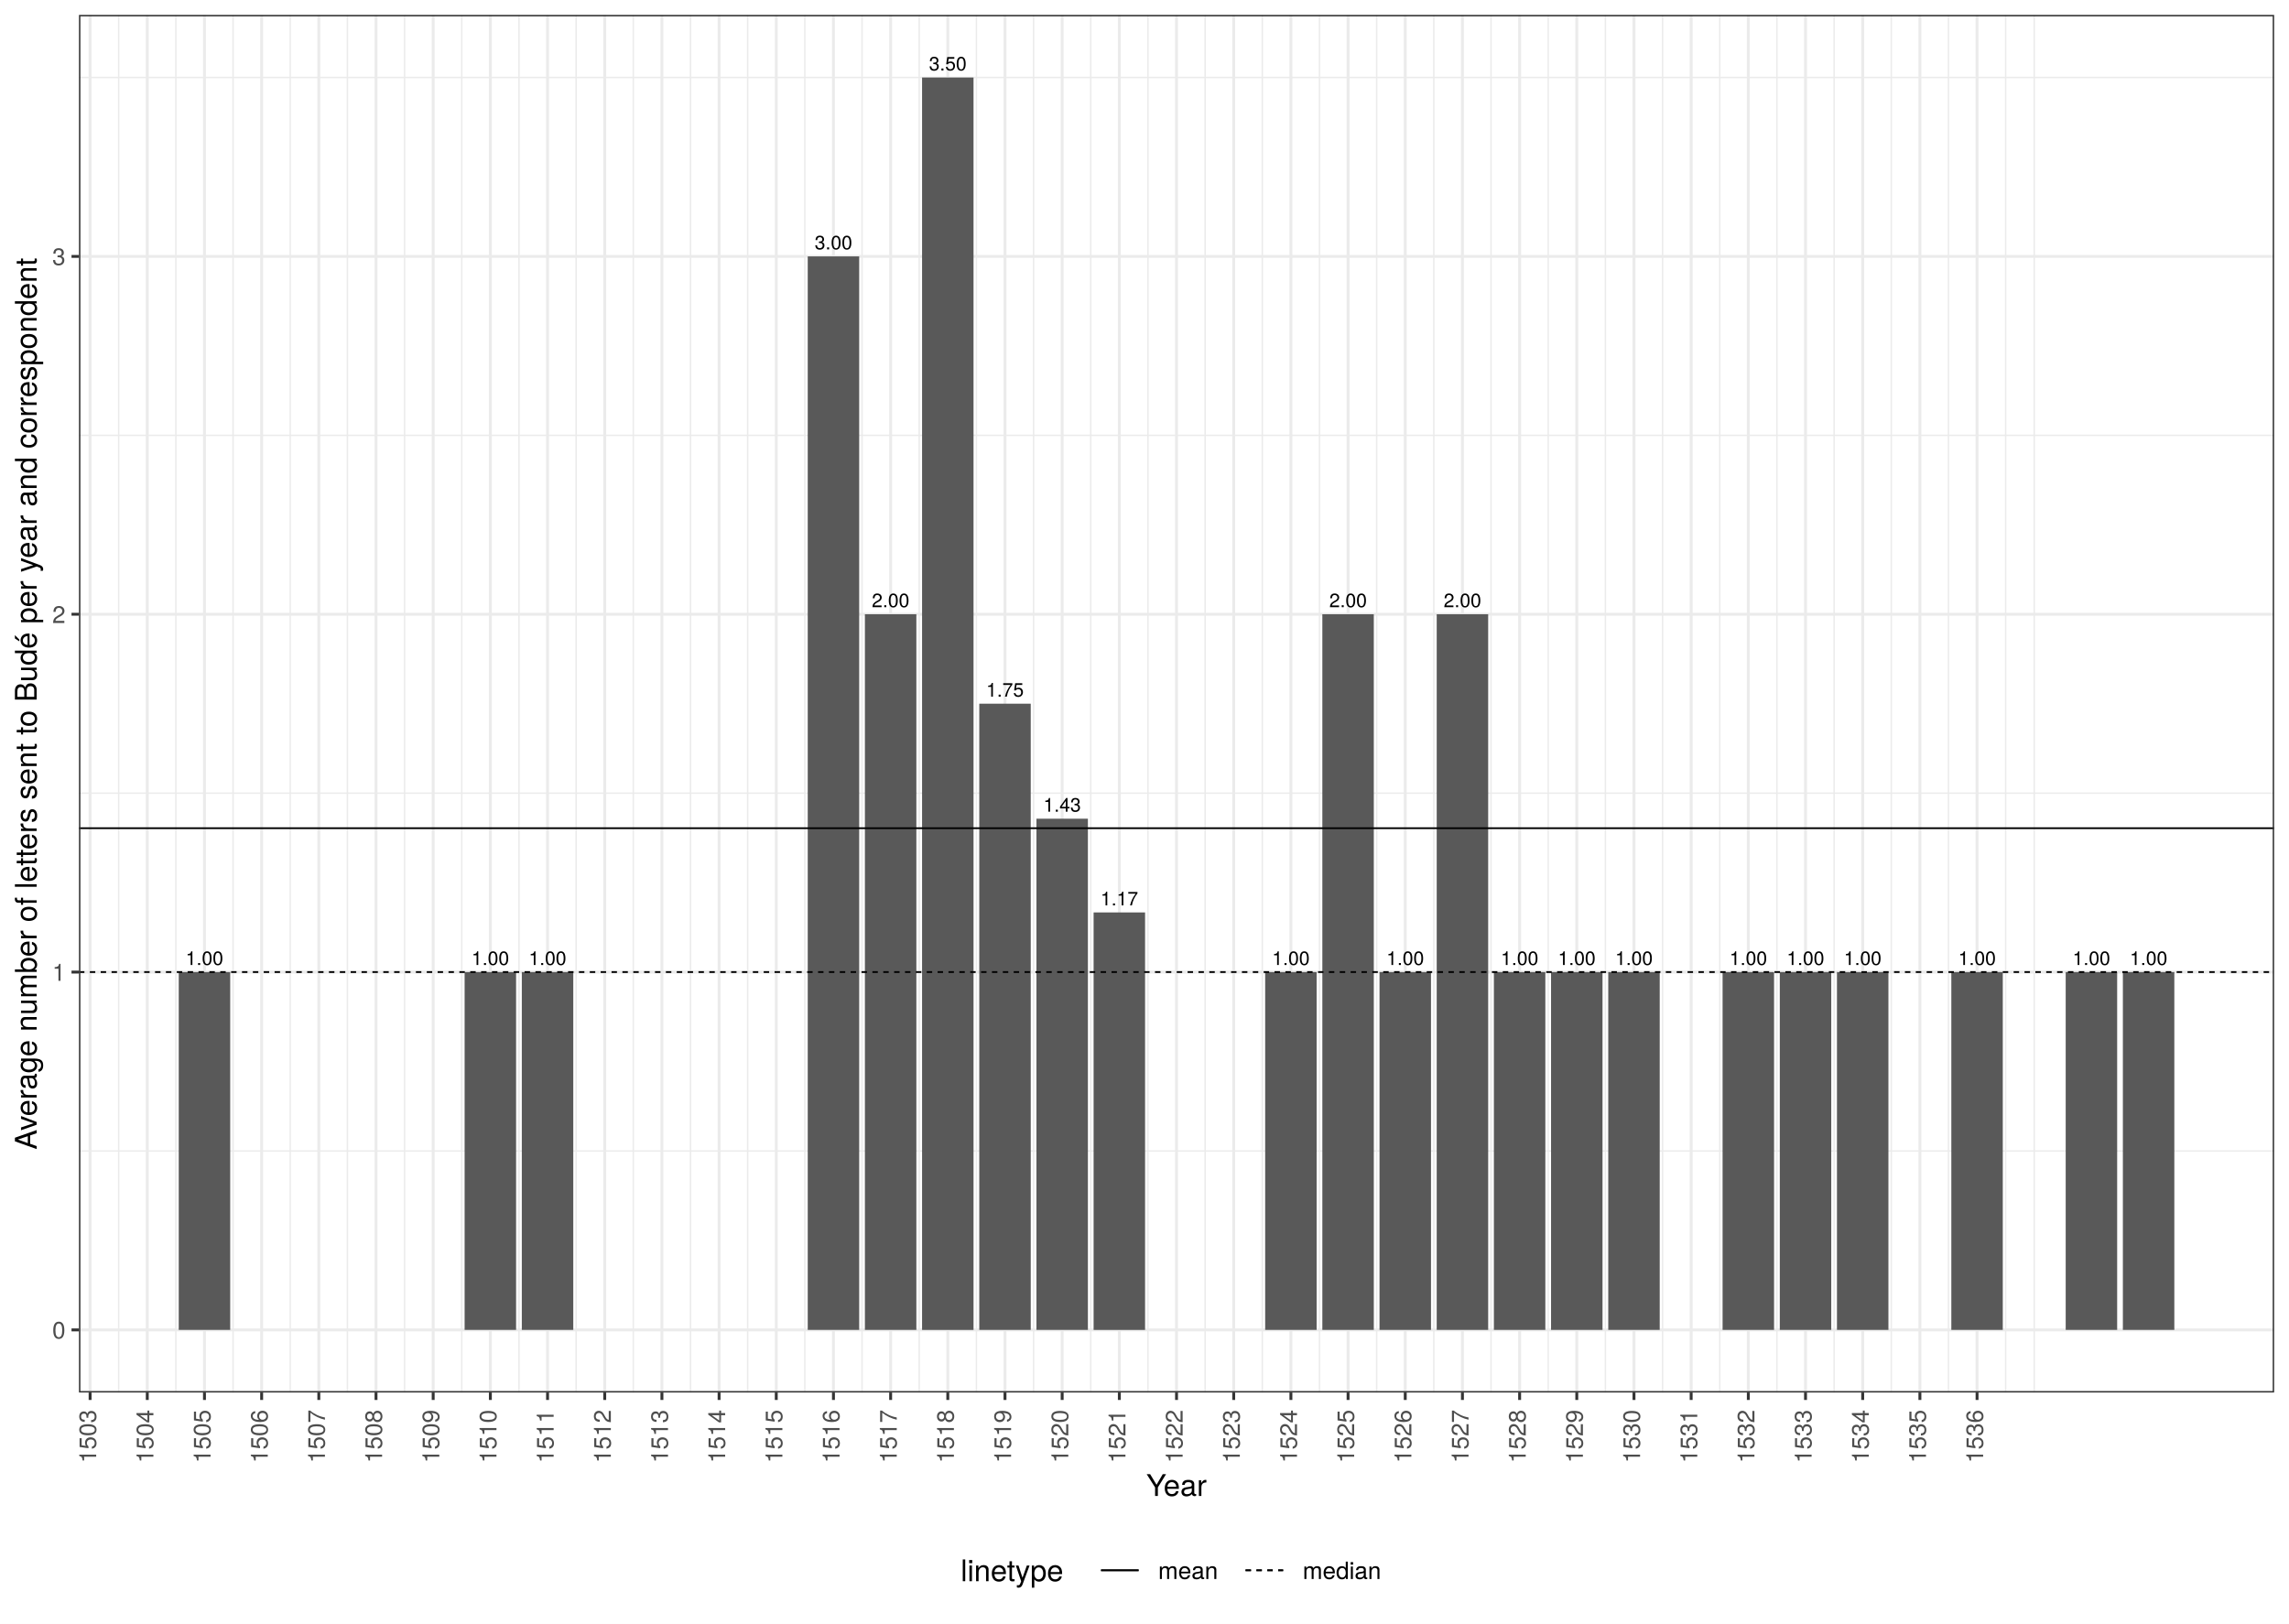
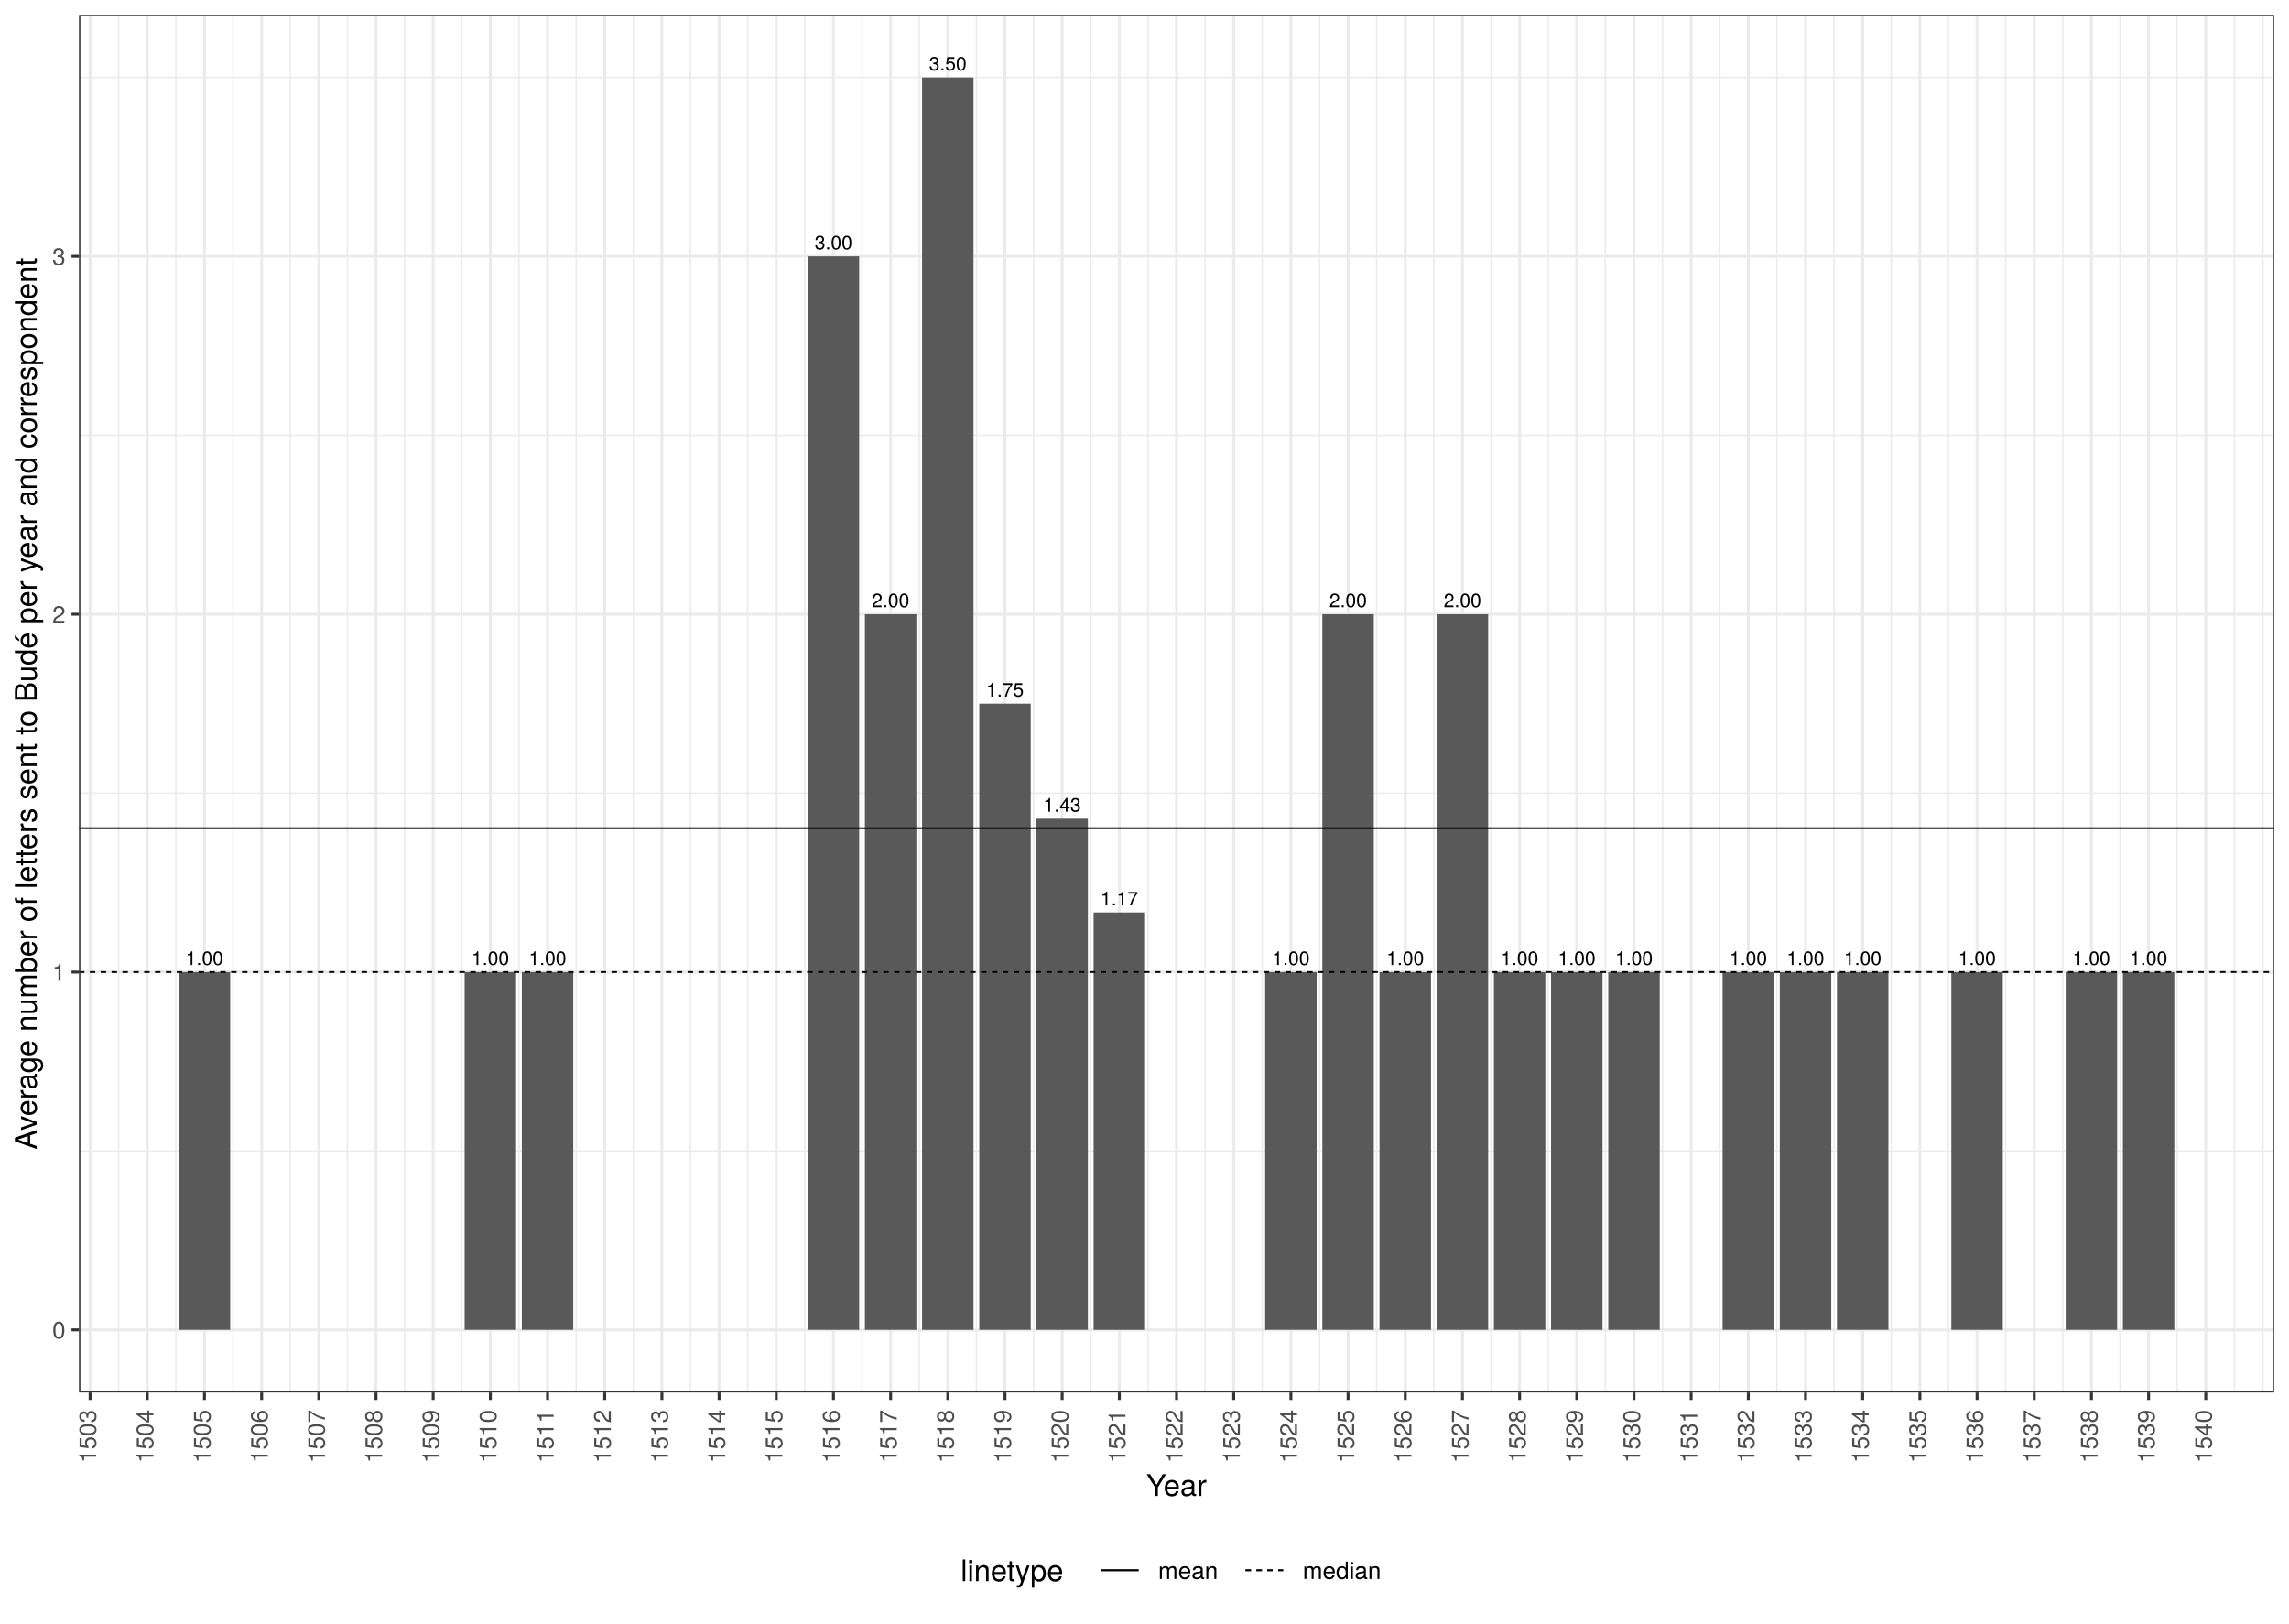
<svg xmlns="http://www.w3.org/2000/svg" class="svglite" width="842.40pt" height="597.60pt" viewBox="0 0 842.40 597.60">
  <defs>
    <style type="text/css">
    .svglite line, .svglite polyline, .svglite polygon, .svglite path, .svglite rect, .svglite circle {
      fill: none;
      stroke: #000000;
      stroke-linecap: round;
      stroke-linejoin: round;
      stroke-miterlimit: 10.00;
    }
    .svglite text {
      white-space: pre;
    }
  </style>
  </defs>
  <rect width="100%" height="100%" style="stroke: none; fill: #FFFFFF;" />
  <defs>
    <clipPath id="cpMC4wMHw4NDIuNDB8MC4wMHw1OTcuNjA=">
      <rect x="0.00" y="0.00" width="842.40" height="597.60" />
    </clipPath>
  </defs>
  <g clip-path="url(#cpMC4wMHw4NDIuNDB8MC4wMHw1OTcuNjA=)">
    <rect x="0.00" y="-0" width="842.40" height="597.60" style="stroke-width: 1.07; stroke: #FFFFFF; fill: #FFFFFF;" />
  </g>
  <defs>
    <clipPath id="cpMjkuMDZ8ODM2LjkyfDUuNDh8NTEyLjU2">
      <rect x="29.06" y="5.48" width="807.87" height="507.08" />
    </clipPath>
  </defs>
  <g clip-path="url(#cpMjkuMDZ8ODM2LjkyfDUuNDh8NTEyLjU2)">
    <rect x="29.06" y="5.48" width="807.87" height="507.08" style="stroke-width: 1.07; stroke: none; fill: #FFFFFF;" />
    <polyline points="29.06,423.66 836.92,423.66 " style="stroke-width: 0.53; stroke: #EBEBEB; stroke-linecap: butt;" />
    <polyline points="29.06,291.95 836.92,291.95 " style="stroke-width: 0.53; stroke: #EBEBEB; stroke-linecap: butt;" />
    <polyline points="29.06,160.24 836.92,160.24 " style="stroke-width: 0.53; stroke: #EBEBEB; stroke-linecap: butt;" />
    <polyline points="29.06,28.53 836.92,28.53 " style="stroke-width: 0.53; stroke: #EBEBEB; stroke-linecap: butt;" />
    <polyline points="43.68,512.56 43.68,5.48 " style="stroke-width: 0.53; stroke: #EBEBEB; stroke-linecap: butt;" />
    <polyline points="64.72,512.56 64.72,5.48 " style="stroke-width: 0.53; stroke: #EBEBEB; stroke-linecap: butt;" />
    <polyline points="85.77,512.56 85.77,5.48 " style="stroke-width: 0.53; stroke: #EBEBEB; stroke-linecap: butt;" />
    <polyline points="106.81,512.56 106.81,5.48 " style="stroke-width: 0.53; stroke: #EBEBEB; stroke-linecap: butt;" />
    <polyline points="127.86,512.56 127.86,5.48 " style="stroke-width: 0.53; stroke: #EBEBEB; stroke-linecap: butt;" />
    <polyline points="148.90,512.56 148.90,5.48 " style="stroke-width: 0.53; stroke: #EBEBEB; stroke-linecap: butt;" />
    <polyline points="169.94,512.56 169.94,5.48 " style="stroke-width: 0.53; stroke: #EBEBEB; stroke-linecap: butt;" />
    <polyline points="190.99,512.56 190.99,5.48 " style="stroke-width: 0.53; stroke: #EBEBEB; stroke-linecap: butt;" />
    <polyline points="212.03,512.56 212.03,5.48 " style="stroke-width: 0.53; stroke: #EBEBEB; stroke-linecap: butt;" />
    <polyline points="233.07,512.56 233.07,5.48 " style="stroke-width: 0.53; stroke: #EBEBEB; stroke-linecap: butt;" />
    <polyline points="254.12,512.56 254.12,5.48 " style="stroke-width: 0.53; stroke: #EBEBEB; stroke-linecap: butt;" />
    <polyline points="275.16,512.56 275.16,5.48 " style="stroke-width: 0.53; stroke: #EBEBEB; stroke-linecap: butt;" />
    <polyline points="296.20,512.56 296.20,5.48 " style="stroke-width: 0.53; stroke: #EBEBEB; stroke-linecap: butt;" />
    <polyline points="317.25,512.56 317.25,5.48 " style="stroke-width: 0.53; stroke: #EBEBEB; stroke-linecap: butt;" />
    <polyline points="338.29,512.56 338.29,5.48 " style="stroke-width: 0.53; stroke: #EBEBEB; stroke-linecap: butt;" />
    <polyline points="359.34,512.56 359.34,5.48 " style="stroke-width: 0.53; stroke: #EBEBEB; stroke-linecap: butt;" />
    <polyline points="380.38,512.56 380.38,5.48 " style="stroke-width: 0.53; stroke: #EBEBEB; stroke-linecap: butt;" />
    <polyline points="401.42,512.56 401.42,5.48 " style="stroke-width: 0.53; stroke: #EBEBEB; stroke-linecap: butt;" />
    <polyline points="422.47,512.56 422.47,5.48 " style="stroke-width: 0.53; stroke: #EBEBEB; stroke-linecap: butt;" />
    <polyline points="443.51,512.56 443.51,5.48 " style="stroke-width: 0.53; stroke: #EBEBEB; stroke-linecap: butt;" />
    <polyline points="464.55,512.56 464.55,5.48 " style="stroke-width: 0.53; stroke: #EBEBEB; stroke-linecap: butt;" />
    <polyline points="485.60,512.56 485.60,5.48 " style="stroke-width: 0.53; stroke: #EBEBEB; stroke-linecap: butt;" />
    <polyline points="506.64,512.56 506.64,5.48 " style="stroke-width: 0.53; stroke: #EBEBEB; stroke-linecap: butt;" />
    <polyline points="527.68,512.56 527.68,5.48 " style="stroke-width: 0.53; stroke: #EBEBEB; stroke-linecap: butt;" />
    <polyline points="548.73,512.56 548.73,5.48 " style="stroke-width: 0.53; stroke: #EBEBEB; stroke-linecap: butt;" />
    <polyline points="569.77,512.56 569.77,5.48 " style="stroke-width: 0.53; stroke: #EBEBEB; stroke-linecap: butt;" />
    <polyline points="590.82,512.56 590.82,5.48 " style="stroke-width: 0.53; stroke: #EBEBEB; stroke-linecap: butt;" />
    <polyline points="611.86,512.56 611.86,5.48 " style="stroke-width: 0.53; stroke: #EBEBEB; stroke-linecap: butt;" />
    <polyline points="632.90,512.56 632.90,5.48 " style="stroke-width: 0.53; stroke: #EBEBEB; stroke-linecap: butt;" />
    <polyline points="653.95,512.56 653.95,5.48 " style="stroke-width: 0.53; stroke: #EBEBEB; stroke-linecap: butt;" />
    <polyline points="674.99,512.56 674.99,5.48 " style="stroke-width: 0.53; stroke: #EBEBEB; stroke-linecap: butt;" />
    <polyline points="696.03,512.56 696.03,5.48 " style="stroke-width: 0.53; stroke: #EBEBEB; stroke-linecap: butt;" />
    <polyline points="717.08,512.56 717.08,5.48 " style="stroke-width: 0.53; stroke: #EBEBEB; stroke-linecap: butt;" />
    <polyline points="738.12,512.56 738.12,5.48 " style="stroke-width: 0.53; stroke: #EBEBEB; stroke-linecap: butt;" />
-     <polyline points="748.64,512.56 748.64,5.48 " style="stroke-width: 0.53; stroke: #EBEBEB; stroke-linecap: butt;" />
+     <polyline points="759.16,512.56 759.16,5.48 " style="stroke-width: 0.53; stroke: #EBEBEB; stroke-linecap: butt;" />
+     <polyline points="780.21,512.56 780.21,5.48 " style="stroke-width: 0.53; stroke: #EBEBEB; stroke-linecap: butt;" />
+     <polyline points="801.25,512.56 801.25,5.48 " style="stroke-width: 0.53; stroke: #EBEBEB; stroke-linecap: butt;" />
+     <polyline points="822.30,512.56 822.30,5.48 " style="stroke-width: 0.53; stroke: #EBEBEB; stroke-linecap: butt;" />
+     <polyline points="832.82,512.56 832.82,5.48 " style="stroke-width: 0.53; stroke: #EBEBEB; stroke-linecap: butt;" />
    <polyline points="29.06,489.51 836.92,489.51 " style="stroke-width: 1.07; stroke: #EBEBEB; stroke-linecap: butt;" />
    <polyline points="29.06,357.80 836.92,357.80 " style="stroke-width: 1.07; stroke: #EBEBEB; stroke-linecap: butt;" />
    <polyline points="29.06,226.09 836.92,226.09 " style="stroke-width: 1.07; stroke: #EBEBEB; stroke-linecap: butt;" />
    <polyline points="29.06,94.38 836.92,94.38 " style="stroke-width: 1.07; stroke: #EBEBEB; stroke-linecap: butt;" />
    <polyline points="33.16,512.56 33.16,5.48 " style="stroke-width: 1.07; stroke: #EBEBEB; stroke-linecap: butt;" />
    <polyline points="54.20,512.56 54.20,5.48 " style="stroke-width: 1.07; stroke: #EBEBEB; stroke-linecap: butt;" />
    <polyline points="75.25,512.56 75.25,5.48 " style="stroke-width: 1.07; stroke: #EBEBEB; stroke-linecap: butt;" />
    <polyline points="96.29,512.56 96.29,5.48 " style="stroke-width: 1.07; stroke: #EBEBEB; stroke-linecap: butt;" />
    <polyline points="117.33,512.56 117.33,5.48 " style="stroke-width: 1.07; stroke: #EBEBEB; stroke-linecap: butt;" />
    <polyline points="138.38,512.56 138.38,5.48 " style="stroke-width: 1.07; stroke: #EBEBEB; stroke-linecap: butt;" />
    <polyline points="159.42,512.56 159.42,5.48 " style="stroke-width: 1.07; stroke: #EBEBEB; stroke-linecap: butt;" />
    <polyline points="180.46,512.56 180.46,5.48 " style="stroke-width: 1.07; stroke: #EBEBEB; stroke-linecap: butt;" />
    <polyline points="201.51,512.56 201.51,5.48 " style="stroke-width: 1.07; stroke: #EBEBEB; stroke-linecap: butt;" />
    <polyline points="222.55,512.56 222.55,5.48 " style="stroke-width: 1.07; stroke: #EBEBEB; stroke-linecap: butt;" />
    <polyline points="243.60,512.56 243.60,5.48 " style="stroke-width: 1.07; stroke: #EBEBEB; stroke-linecap: butt;" />
    <polyline points="264.64,512.56 264.64,5.48 " style="stroke-width: 1.07; stroke: #EBEBEB; stroke-linecap: butt;" />
    <polyline points="285.68,512.56 285.68,5.48 " style="stroke-width: 1.07; stroke: #EBEBEB; stroke-linecap: butt;" />
    <polyline points="306.73,512.56 306.73,5.48 " style="stroke-width: 1.07; stroke: #EBEBEB; stroke-linecap: butt;" />
    <polyline points="327.77,512.56 327.77,5.48 " style="stroke-width: 1.07; stroke: #EBEBEB; stroke-linecap: butt;" />
    <polyline points="348.81,512.56 348.81,5.48 " style="stroke-width: 1.07; stroke: #EBEBEB; stroke-linecap: butt;" />
    <polyline points="369.86,512.56 369.86,5.48 " style="stroke-width: 1.07; stroke: #EBEBEB; stroke-linecap: butt;" />
    <polyline points="390.90,512.56 390.90,5.48 " style="stroke-width: 1.07; stroke: #EBEBEB; stroke-linecap: butt;" />
    <polyline points="411.94,512.56 411.94,5.48 " style="stroke-width: 1.07; stroke: #EBEBEB; stroke-linecap: butt;" />
    <polyline points="432.99,512.56 432.99,5.48 " style="stroke-width: 1.07; stroke: #EBEBEB; stroke-linecap: butt;" />
    <polyline points="454.03,512.56 454.03,5.48 " style="stroke-width: 1.07; stroke: #EBEBEB; stroke-linecap: butt;" />
    <polyline points="475.08,512.56 475.08,5.48 " style="stroke-width: 1.07; stroke: #EBEBEB; stroke-linecap: butt;" />
    <polyline points="496.12,512.56 496.12,5.48 " style="stroke-width: 1.07; stroke: #EBEBEB; stroke-linecap: butt;" />
    <polyline points="517.16,512.56 517.16,5.48 " style="stroke-width: 1.07; stroke: #EBEBEB; stroke-linecap: butt;" />
    <polyline points="538.21,512.56 538.21,5.48 " style="stroke-width: 1.07; stroke: #EBEBEB; stroke-linecap: butt;" />
    <polyline points="559.25,512.56 559.25,5.48 " style="stroke-width: 1.07; stroke: #EBEBEB; stroke-linecap: butt;" />
    <polyline points="580.29,512.56 580.29,5.48 " style="stroke-width: 1.07; stroke: #EBEBEB; stroke-linecap: butt;" />
    <polyline points="601.34,512.56 601.34,5.48 " style="stroke-width: 1.07; stroke: #EBEBEB; stroke-linecap: butt;" />
    <polyline points="622.38,512.56 622.38,5.48 " style="stroke-width: 1.07; stroke: #EBEBEB; stroke-linecap: butt;" />
    <polyline points="643.42,512.56 643.42,5.48 " style="stroke-width: 1.07; stroke: #EBEBEB; stroke-linecap: butt;" />
    <polyline points="664.47,512.56 664.47,5.48 " style="stroke-width: 1.07; stroke: #EBEBEB; stroke-linecap: butt;" />
    <polyline points="685.51,512.56 685.51,5.48 " style="stroke-width: 1.07; stroke: #EBEBEB; stroke-linecap: butt;" />
    <polyline points="706.56,512.56 706.56,5.48 " style="stroke-width: 1.07; stroke: #EBEBEB; stroke-linecap: butt;" />
    <polyline points="727.60,512.56 727.60,5.48 " style="stroke-width: 1.07; stroke: #EBEBEB; stroke-linecap: butt;" />
+     <polyline points="748.64,512.56 748.64,5.48 " style="stroke-width: 1.07; stroke: #EBEBEB; stroke-linecap: butt;" />
+     <polyline points="769.69,512.56 769.69,5.48 " style="stroke-width: 1.07; stroke: #EBEBEB; stroke-linecap: butt;" />
+     <polyline points="790.73,512.56 790.73,5.48 " style="stroke-width: 1.07; stroke: #EBEBEB; stroke-linecap: butt;" />
+     <polyline points="811.77,512.56 811.77,5.48 " style="stroke-width: 1.07; stroke: #EBEBEB; stroke-linecap: butt;" />
    <rect x="65.78" y="357.80" width="18.94" height="131.71" style="stroke-width: 1.07; stroke: none; stroke-linecap: square; stroke-linejoin: miter; fill: #595959;" />
    <rect x="170.99" y="357.80" width="18.94" height="131.71" style="stroke-width: 1.07; stroke: none; stroke-linecap: square; stroke-linejoin: miter; fill: #595959;" />
    <rect x="192.04" y="357.80" width="18.94" height="131.71" style="stroke-width: 1.07; stroke: none; stroke-linecap: square; stroke-linejoin: miter; fill: #595959;" />
    <rect x="297.26" y="94.38" width="18.94" height="395.13" style="stroke-width: 1.07; stroke: none; stroke-linecap: square; stroke-linejoin: miter; fill: #595959;" />
    <rect x="318.30" y="226.09" width="18.94" height="263.42" style="stroke-width: 1.07; stroke: none; stroke-linecap: square; stroke-linejoin: miter; fill: #595959;" />
    <rect x="339.34" y="28.53" width="18.94" height="460.99" style="stroke-width: 1.07; stroke: none; stroke-linecap: square; stroke-linejoin: miter; fill: #595959;" />
    <rect x="360.39" y="259.02" width="18.94" height="230.49" style="stroke-width: 1.07; stroke: none; stroke-linecap: square; stroke-linejoin: miter; fill: #595959;" />
    <rect x="381.43" y="301.35" width="18.94" height="188.16" style="stroke-width: 1.07; stroke: none; stroke-linecap: square; stroke-linejoin: miter; fill: #595959;" />
    <rect x="402.47" y="335.85" width="18.94" height="153.67" style="stroke-width: 1.07; stroke: none; stroke-linecap: square; stroke-linejoin: miter; fill: #595959;" />
    <rect x="465.61" y="357.80" width="18.94" height="131.71" style="stroke-width: 1.07; stroke: none; stroke-linecap: square; stroke-linejoin: miter; fill: #595959;" />
    <rect x="486.65" y="226.09" width="18.94" height="263.42" style="stroke-width: 1.07; stroke: none; stroke-linecap: square; stroke-linejoin: miter; fill: #595959;" />
    <rect x="507.69" y="357.80" width="18.94" height="131.71" style="stroke-width: 1.07; stroke: none; stroke-linecap: square; stroke-linejoin: miter; fill: #595959;" />
    <rect x="528.74" y="226.09" width="18.94" height="263.42" style="stroke-width: 1.07; stroke: none; stroke-linecap: square; stroke-linejoin: miter; fill: #595959;" />
    <rect x="549.78" y="357.80" width="18.94" height="131.71" style="stroke-width: 1.07; stroke: none; stroke-linecap: square; stroke-linejoin: miter; fill: #595959;" />
    <rect x="570.82" y="357.80" width="18.94" height="131.71" style="stroke-width: 1.07; stroke: none; stroke-linecap: square; stroke-linejoin: miter; fill: #595959;" />
    <rect x="591.87" y="357.80" width="18.94" height="131.71" style="stroke-width: 1.07; stroke: none; stroke-linecap: square; stroke-linejoin: miter; fill: #595959;" />
    <rect x="633.95" y="357.80" width="18.94" height="131.71" style="stroke-width: 1.07; stroke: none; stroke-linecap: square; stroke-linejoin: miter; fill: #595959;" />
    <rect x="655.00" y="357.80" width="18.94" height="131.71" style="stroke-width: 1.07; stroke: none; stroke-linecap: square; stroke-linejoin: miter; fill: #595959;" />
    <rect x="676.04" y="357.80" width="18.94" height="131.71" style="stroke-width: 1.07; stroke: none; stroke-linecap: square; stroke-linejoin: miter; fill: #595959;" />
    <rect x="718.13" y="357.80" width="18.94" height="131.71" style="stroke-width: 1.07; stroke: none; stroke-linecap: square; stroke-linejoin: miter; fill: #595959;" />
    <rect x="760.22" y="357.80" width="18.94" height="131.71" style="stroke-width: 1.07; stroke: none; stroke-linecap: square; stroke-linejoin: miter; fill: #595959;" />
    <rect x="781.26" y="357.80" width="18.94" height="131.71" style="stroke-width: 1.07; stroke: none; stroke-linecap: square; stroke-linejoin: miter; fill: #595959;" />
    <text x="75.25" y="355.21" text-anchor="middle" style="font-size: 7.11px; font-family: &quot;TeX Gyre Heros&quot;;" textLength="15.83px" lengthAdjust="spacingAndGlyphs">1.00</text>
    <text x="180.46" y="355.21" text-anchor="middle" style="font-size: 7.11px; font-family: &quot;TeX Gyre Heros&quot;;" textLength="15.83px" lengthAdjust="spacingAndGlyphs">1.00</text>
    <text x="201.51" y="355.21" text-anchor="middle" style="font-size: 7.11px; font-family: &quot;TeX Gyre Heros&quot;;" textLength="15.83px" lengthAdjust="spacingAndGlyphs">1.00</text>
    <text x="306.73" y="91.79" text-anchor="middle" style="font-size: 7.11px; font-family: &quot;TeX Gyre Heros&quot;;" textLength="15.83px" lengthAdjust="spacingAndGlyphs">3.00</text>
    <text x="327.77" y="223.50" text-anchor="middle" style="font-size: 7.11px; font-family: &quot;TeX Gyre Heros&quot;;" textLength="15.83px" lengthAdjust="spacingAndGlyphs">2.00</text>
    <text x="348.81" y="25.94" text-anchor="middle" style="font-size: 7.11px; font-family: &quot;TeX Gyre Heros&quot;;" textLength="15.83px" lengthAdjust="spacingAndGlyphs">3.50</text>
    <text x="369.86" y="256.43" text-anchor="middle" style="font-size: 7.11px; font-family: &quot;TeX Gyre Heros&quot;;" textLength="15.83px" lengthAdjust="spacingAndGlyphs">1.75</text>
    <text x="390.90" y="298.76" text-anchor="middle" style="font-size: 7.11px; font-family: &quot;TeX Gyre Heros&quot;;" textLength="15.83px" lengthAdjust="spacingAndGlyphs">1.43</text>
    <text x="411.94" y="333.26" text-anchor="middle" style="font-size: 7.11px; font-family: &quot;TeX Gyre Heros&quot;;" textLength="15.83px" lengthAdjust="spacingAndGlyphs">1.17</text>
    <text x="475.08" y="355.21" text-anchor="middle" style="font-size: 7.11px; font-family: &quot;TeX Gyre Heros&quot;;" textLength="15.83px" lengthAdjust="spacingAndGlyphs">1.00</text>
    <text x="496.12" y="223.50" text-anchor="middle" style="font-size: 7.11px; font-family: &quot;TeX Gyre Heros&quot;;" textLength="15.83px" lengthAdjust="spacingAndGlyphs">2.00</text>
    <text x="517.16" y="355.21" text-anchor="middle" style="font-size: 7.11px; font-family: &quot;TeX Gyre Heros&quot;;" textLength="15.83px" lengthAdjust="spacingAndGlyphs">1.00</text>
    <text x="538.21" y="223.50" text-anchor="middle" style="font-size: 7.11px; font-family: &quot;TeX Gyre Heros&quot;;" textLength="15.83px" lengthAdjust="spacingAndGlyphs">2.00</text>
    <text x="559.25" y="355.21" text-anchor="middle" style="font-size: 7.11px; font-family: &quot;TeX Gyre Heros&quot;;" textLength="15.83px" lengthAdjust="spacingAndGlyphs">1.00</text>
    <text x="580.29" y="355.21" text-anchor="middle" style="font-size: 7.11px; font-family: &quot;TeX Gyre Heros&quot;;" textLength="15.83px" lengthAdjust="spacingAndGlyphs">1.00</text>
    <text x="601.34" y="355.21" text-anchor="middle" style="font-size: 7.11px; font-family: &quot;TeX Gyre Heros&quot;;" textLength="15.83px" lengthAdjust="spacingAndGlyphs">1.00</text>
    <text x="643.42" y="355.21" text-anchor="middle" style="font-size: 7.11px; font-family: &quot;TeX Gyre Heros&quot;;" textLength="15.83px" lengthAdjust="spacingAndGlyphs">1.00</text>
    <text x="664.47" y="355.21" text-anchor="middle" style="font-size: 7.11px; font-family: &quot;TeX Gyre Heros&quot;;" textLength="15.83px" lengthAdjust="spacingAndGlyphs">1.00</text>
    <text x="685.51" y="355.21" text-anchor="middle" style="font-size: 7.11px; font-family: &quot;TeX Gyre Heros&quot;;" textLength="15.83px" lengthAdjust="spacingAndGlyphs">1.00</text>
    <text x="727.60" y="355.21" text-anchor="middle" style="font-size: 7.11px; font-family: &quot;TeX Gyre Heros&quot;;" textLength="15.83px" lengthAdjust="spacingAndGlyphs">1.00</text>
    <text x="769.69" y="355.21" text-anchor="middle" style="font-size: 7.11px; font-family: &quot;TeX Gyre Heros&quot;;" textLength="15.83px" lengthAdjust="spacingAndGlyphs">1.00</text>
    <text x="790.73" y="355.21" text-anchor="middle" style="font-size: 7.11px; font-family: &quot;TeX Gyre Heros&quot;;" textLength="15.83px" lengthAdjust="spacingAndGlyphs">1.00</text>
    <line x1="29.06" y1="304.85" x2="836.92" y2="304.85" style="stroke-width: 0.64; stroke-linecap: butt;" />
    <line x1="29.06" y1="357.80" x2="836.92" y2="357.80" style="stroke-width: 0.64; stroke-dasharray: 2.00,2.00; stroke-linecap: butt;" />
    <rect x="29.06" y="5.48" width="807.87" height="507.08" style="stroke-width: 1.07; stroke: #333333;" />
  </g>
  <g clip-path="url(#cpMC4wMHw4NDIuNDB8MC4wMHw1OTcuNjA=)">
    <text x="24.12" y="492.72" text-anchor="end" style="font-size: 8.80px;fill: #4D4D4D; font-family: &quot;TeX Gyre Heros&quot;;" textLength="5.59px" lengthAdjust="spacingAndGlyphs">0</text>
    <text x="24.12" y="361.01" text-anchor="end" style="font-size: 8.80px;fill: #4D4D4D; font-family: &quot;TeX Gyre Heros&quot;;" textLength="5.59px" lengthAdjust="spacingAndGlyphs">1</text>
    <text x="24.12" y="229.30" text-anchor="end" style="font-size: 8.80px;fill: #4D4D4D; font-family: &quot;TeX Gyre Heros&quot;;" textLength="5.59px" lengthAdjust="spacingAndGlyphs">2</text>
    <text x="24.12" y="97.59" text-anchor="end" style="font-size: 8.80px;fill: #4D4D4D; font-family: &quot;TeX Gyre Heros&quot;;" textLength="5.59px" lengthAdjust="spacingAndGlyphs">3</text>
    <polyline points="26.32,489.51 29.06,489.51 " style="stroke-width: 1.07; stroke: #333333; stroke-linecap: butt;" />
    <polyline points="26.32,357.80 29.06,357.80 " style="stroke-width: 1.07; stroke: #333333; stroke-linecap: butt;" />
    <polyline points="26.32,226.09 29.06,226.09 " style="stroke-width: 1.07; stroke: #333333; stroke-linecap: butt;" />
    <polyline points="26.32,94.38 29.06,94.38 " style="stroke-width: 1.07; stroke: #333333; stroke-linecap: butt;" />
    <polyline points="33.16,515.30 33.16,512.56 " style="stroke-width: 1.07; stroke: #333333; stroke-linecap: butt;" />
    <polyline points="54.20,515.30 54.20,512.56 " style="stroke-width: 1.07; stroke: #333333; stroke-linecap: butt;" />
    <polyline points="75.25,515.30 75.25,512.56 " style="stroke-width: 1.07; stroke: #333333; stroke-linecap: butt;" />
    <polyline points="96.29,515.30 96.29,512.56 " style="stroke-width: 1.07; stroke: #333333; stroke-linecap: butt;" />
    <polyline points="117.33,515.30 117.33,512.56 " style="stroke-width: 1.07; stroke: #333333; stroke-linecap: butt;" />
    <polyline points="138.38,515.30 138.38,512.56 " style="stroke-width: 1.07; stroke: #333333; stroke-linecap: butt;" />
    <polyline points="159.42,515.30 159.42,512.56 " style="stroke-width: 1.07; stroke: #333333; stroke-linecap: butt;" />
    <polyline points="180.46,515.30 180.46,512.56 " style="stroke-width: 1.07; stroke: #333333; stroke-linecap: butt;" />
    <polyline points="201.51,515.30 201.51,512.56 " style="stroke-width: 1.07; stroke: #333333; stroke-linecap: butt;" />
    <polyline points="222.55,515.30 222.55,512.56 " style="stroke-width: 1.07; stroke: #333333; stroke-linecap: butt;" />
    <polyline points="243.60,515.30 243.60,512.56 " style="stroke-width: 1.07; stroke: #333333; stroke-linecap: butt;" />
    <polyline points="264.64,515.30 264.64,512.56 " style="stroke-width: 1.07; stroke: #333333; stroke-linecap: butt;" />
    <polyline points="285.68,515.30 285.68,512.56 " style="stroke-width: 1.07; stroke: #333333; stroke-linecap: butt;" />
    <polyline points="306.73,515.30 306.73,512.56 " style="stroke-width: 1.07; stroke: #333333; stroke-linecap: butt;" />
    <polyline points="327.77,515.30 327.77,512.56 " style="stroke-width: 1.07; stroke: #333333; stroke-linecap: butt;" />
    <polyline points="348.81,515.30 348.81,512.56 " style="stroke-width: 1.07; stroke: #333333; stroke-linecap: butt;" />
    <polyline points="369.86,515.30 369.86,512.56 " style="stroke-width: 1.07; stroke: #333333; stroke-linecap: butt;" />
    <polyline points="390.90,515.30 390.90,512.56 " style="stroke-width: 1.07; stroke: #333333; stroke-linecap: butt;" />
    <polyline points="411.94,515.30 411.94,512.56 " style="stroke-width: 1.07; stroke: #333333; stroke-linecap: butt;" />
    <polyline points="432.99,515.30 432.99,512.56 " style="stroke-width: 1.07; stroke: #333333; stroke-linecap: butt;" />
    <polyline points="454.03,515.30 454.03,512.56 " style="stroke-width: 1.07; stroke: #333333; stroke-linecap: butt;" />
    <polyline points="475.08,515.30 475.08,512.56 " style="stroke-width: 1.07; stroke: #333333; stroke-linecap: butt;" />
    <polyline points="496.12,515.30 496.12,512.56 " style="stroke-width: 1.07; stroke: #333333; stroke-linecap: butt;" />
    <polyline points="517.16,515.30 517.16,512.56 " style="stroke-width: 1.07; stroke: #333333; stroke-linecap: butt;" />
    <polyline points="538.21,515.30 538.21,512.56 " style="stroke-width: 1.07; stroke: #333333; stroke-linecap: butt;" />
    <polyline points="559.25,515.30 559.25,512.56 " style="stroke-width: 1.07; stroke: #333333; stroke-linecap: butt;" />
    <polyline points="580.29,515.30 580.29,512.56 " style="stroke-width: 1.07; stroke: #333333; stroke-linecap: butt;" />
    <polyline points="601.34,515.30 601.34,512.56 " style="stroke-width: 1.07; stroke: #333333; stroke-linecap: butt;" />
    <polyline points="622.38,515.30 622.38,512.56 " style="stroke-width: 1.07; stroke: #333333; stroke-linecap: butt;" />
    <polyline points="643.42,515.30 643.42,512.56 " style="stroke-width: 1.07; stroke: #333333; stroke-linecap: butt;" />
    <polyline points="664.47,515.30 664.47,512.56 " style="stroke-width: 1.07; stroke: #333333; stroke-linecap: butt;" />
    <polyline points="685.51,515.30 685.51,512.56 " style="stroke-width: 1.07; stroke: #333333; stroke-linecap: butt;" />
    <polyline points="706.56,515.30 706.56,512.56 " style="stroke-width: 1.07; stroke: #333333; stroke-linecap: butt;" />
    <polyline points="727.60,515.30 727.60,512.56 " style="stroke-width: 1.07; stroke: #333333; stroke-linecap: butt;" />
+     <polyline points="748.64,515.30 748.64,512.56 " style="stroke-width: 1.07; stroke: #333333; stroke-linecap: butt;" />
+     <polyline points="769.69,515.30 769.69,512.56 " style="stroke-width: 1.07; stroke: #333333; stroke-linecap: butt;" />
+     <polyline points="790.73,515.30 790.73,512.56 " style="stroke-width: 1.07; stroke: #333333; stroke-linecap: butt;" />
+     <polyline points="811.77,515.30 811.77,512.56 " style="stroke-width: 1.07; stroke: #333333; stroke-linecap: butt;" />
    <text transform="translate(35.40,528.68) rotate(-90)" text-anchor="middle" style="font-size: 8.80px;fill: #4D4D4D; font-family: &quot;TeX Gyre Heros&quot;;" textLength="22.38px" lengthAdjust="spacingAndGlyphs">1503</text>
    <text transform="translate(56.45,528.68) rotate(-90)" text-anchor="middle" style="font-size: 8.80px;fill: #4D4D4D; font-family: &quot;TeX Gyre Heros&quot;;" textLength="22.38px" lengthAdjust="spacingAndGlyphs">1504</text>
    <text transform="translate(77.49,528.68) rotate(-90)" text-anchor="middle" style="font-size: 8.80px;fill: #4D4D4D; font-family: &quot;TeX Gyre Heros&quot;;" textLength="22.38px" lengthAdjust="spacingAndGlyphs">1505</text>
    <text transform="translate(98.54,528.68) rotate(-90)" text-anchor="middle" style="font-size: 8.80px;fill: #4D4D4D; font-family: &quot;TeX Gyre Heros&quot;;" textLength="22.38px" lengthAdjust="spacingAndGlyphs">1506</text>
    <text transform="translate(119.58,528.68) rotate(-90)" text-anchor="middle" style="font-size: 8.80px;fill: #4D4D4D; font-family: &quot;TeX Gyre Heros&quot;;" textLength="22.38px" lengthAdjust="spacingAndGlyphs">1507</text>
    <text transform="translate(140.62,528.68) rotate(-90)" text-anchor="middle" style="font-size: 8.80px;fill: #4D4D4D; font-family: &quot;TeX Gyre Heros&quot;;" textLength="22.38px" lengthAdjust="spacingAndGlyphs">1508</text>
    <text transform="translate(161.67,528.68) rotate(-90)" text-anchor="middle" style="font-size: 8.80px;fill: #4D4D4D; font-family: &quot;TeX Gyre Heros&quot;;" textLength="22.38px" lengthAdjust="spacingAndGlyphs">1509</text>
    <text transform="translate(182.71,528.68) rotate(-90)" text-anchor="middle" style="font-size: 8.80px;fill: #4D4D4D; font-family: &quot;TeX Gyre Heros&quot;;" textLength="22.38px" lengthAdjust="spacingAndGlyphs">1510</text>
    <text transform="translate(203.75,528.68) rotate(-90)" text-anchor="middle" style="font-size: 8.80px;fill: #4D4D4D; font-family: &quot;TeX Gyre Heros&quot;;" textLength="22.38px" lengthAdjust="spacingAndGlyphs">1511</text>
    <text transform="translate(224.80,528.68) rotate(-90)" text-anchor="middle" style="font-size: 8.80px;fill: #4D4D4D; font-family: &quot;TeX Gyre Heros&quot;;" textLength="22.38px" lengthAdjust="spacingAndGlyphs">1512</text>
    <text transform="translate(245.84,528.68) rotate(-90)" text-anchor="middle" style="font-size: 8.80px;fill: #4D4D4D; font-family: &quot;TeX Gyre Heros&quot;;" textLength="22.38px" lengthAdjust="spacingAndGlyphs">1513</text>
    <text transform="translate(266.88,528.68) rotate(-90)" text-anchor="middle" style="font-size: 8.80px;fill: #4D4D4D; font-family: &quot;TeX Gyre Heros&quot;;" textLength="22.38px" lengthAdjust="spacingAndGlyphs">1514</text>
    <text transform="translate(287.93,528.68) rotate(-90)" text-anchor="middle" style="font-size: 8.80px;fill: #4D4D4D; font-family: &quot;TeX Gyre Heros&quot;;" textLength="22.38px" lengthAdjust="spacingAndGlyphs">1515</text>
    <text transform="translate(308.97,528.68) rotate(-90)" text-anchor="middle" style="font-size: 8.80px;fill: #4D4D4D; font-family: &quot;TeX Gyre Heros&quot;;" textLength="22.38px" lengthAdjust="spacingAndGlyphs">1516</text>
    <text transform="translate(330.02,528.68) rotate(-90)" text-anchor="middle" style="font-size: 8.80px;fill: #4D4D4D; font-family: &quot;TeX Gyre Heros&quot;;" textLength="22.38px" lengthAdjust="spacingAndGlyphs">1517</text>
    <text transform="translate(351.06,528.68) rotate(-90)" text-anchor="middle" style="font-size: 8.80px;fill: #4D4D4D; font-family: &quot;TeX Gyre Heros&quot;;" textLength="22.38px" lengthAdjust="spacingAndGlyphs">1518</text>
    <text transform="translate(372.10,528.68) rotate(-90)" text-anchor="middle" style="font-size: 8.80px;fill: #4D4D4D; font-family: &quot;TeX Gyre Heros&quot;;" textLength="22.38px" lengthAdjust="spacingAndGlyphs">1519</text>
    <text transform="translate(393.15,528.68) rotate(-90)" text-anchor="middle" style="font-size: 8.80px;fill: #4D4D4D; font-family: &quot;TeX Gyre Heros&quot;;" textLength="22.38px" lengthAdjust="spacingAndGlyphs">1520</text>
    <text transform="translate(414.19,528.68) rotate(-90)" text-anchor="middle" style="font-size: 8.80px;fill: #4D4D4D; font-family: &quot;TeX Gyre Heros&quot;;" textLength="22.38px" lengthAdjust="spacingAndGlyphs">1521</text>
    <text transform="translate(435.23,528.68) rotate(-90)" text-anchor="middle" style="font-size: 8.80px;fill: #4D4D4D; font-family: &quot;TeX Gyre Heros&quot;;" textLength="22.38px" lengthAdjust="spacingAndGlyphs">1522</text>
    <text transform="translate(456.28,528.68) rotate(-90)" text-anchor="middle" style="font-size: 8.80px;fill: #4D4D4D; font-family: &quot;TeX Gyre Heros&quot;;" textLength="22.38px" lengthAdjust="spacingAndGlyphs">1523</text>
    <text transform="translate(477.32,528.68) rotate(-90)" text-anchor="middle" style="font-size: 8.80px;fill: #4D4D4D; font-family: &quot;TeX Gyre Heros&quot;;" textLength="22.38px" lengthAdjust="spacingAndGlyphs">1524</text>
    <text transform="translate(498.36,528.68) rotate(-90)" text-anchor="middle" style="font-size: 8.80px;fill: #4D4D4D; font-family: &quot;TeX Gyre Heros&quot;;" textLength="22.38px" lengthAdjust="spacingAndGlyphs">1525</text>
    <text transform="translate(519.41,528.68) rotate(-90)" text-anchor="middle" style="font-size: 8.80px;fill: #4D4D4D; font-family: &quot;TeX Gyre Heros&quot;;" textLength="22.38px" lengthAdjust="spacingAndGlyphs">1526</text>
    <text transform="translate(540.45,528.68) rotate(-90)" text-anchor="middle" style="font-size: 8.80px;fill: #4D4D4D; font-family: &quot;TeX Gyre Heros&quot;;" textLength="22.38px" lengthAdjust="spacingAndGlyphs">1527</text>
    <text transform="translate(561.50,528.68) rotate(-90)" text-anchor="middle" style="font-size: 8.80px;fill: #4D4D4D; font-family: &quot;TeX Gyre Heros&quot;;" textLength="22.38px" lengthAdjust="spacingAndGlyphs">1528</text>
    <text transform="translate(582.54,528.68) rotate(-90)" text-anchor="middle" style="font-size: 8.80px;fill: #4D4D4D; font-family: &quot;TeX Gyre Heros&quot;;" textLength="22.38px" lengthAdjust="spacingAndGlyphs">1529</text>
    <text transform="translate(603.58,528.68) rotate(-90)" text-anchor="middle" style="font-size: 8.80px;fill: #4D4D4D; font-family: &quot;TeX Gyre Heros&quot;;" textLength="22.38px" lengthAdjust="spacingAndGlyphs">1530</text>
    <text transform="translate(624.63,528.68) rotate(-90)" text-anchor="middle" style="font-size: 8.80px;fill: #4D4D4D; font-family: &quot;TeX Gyre Heros&quot;;" textLength="22.38px" lengthAdjust="spacingAndGlyphs">1531</text>
    <text transform="translate(645.67,528.68) rotate(-90)" text-anchor="middle" style="font-size: 8.80px;fill: #4D4D4D; font-family: &quot;TeX Gyre Heros&quot;;" textLength="22.38px" lengthAdjust="spacingAndGlyphs">1532</text>
    <text transform="translate(666.71,528.68) rotate(-90)" text-anchor="middle" style="font-size: 8.80px;fill: #4D4D4D; font-family: &quot;TeX Gyre Heros&quot;;" textLength="22.38px" lengthAdjust="spacingAndGlyphs">1533</text>
    <text transform="translate(687.76,528.68) rotate(-90)" text-anchor="middle" style="font-size: 8.80px;fill: #4D4D4D; font-family: &quot;TeX Gyre Heros&quot;;" textLength="22.38px" lengthAdjust="spacingAndGlyphs">1534</text>
    <text transform="translate(708.80,528.68) rotate(-90)" text-anchor="middle" style="font-size: 8.80px;fill: #4D4D4D; font-family: &quot;TeX Gyre Heros&quot;;" textLength="22.38px" lengthAdjust="spacingAndGlyphs">1535</text>
    <text transform="translate(729.84,528.68) rotate(-90)" text-anchor="middle" style="font-size: 8.80px;fill: #4D4D4D; font-family: &quot;TeX Gyre Heros&quot;;" textLength="22.38px" lengthAdjust="spacingAndGlyphs">1536</text>
+     <text transform="translate(750.89,528.68) rotate(-90)" text-anchor="middle" style="font-size: 8.80px;fill: #4D4D4D; font-family: &quot;TeX Gyre Heros&quot;;" textLength="22.38px" lengthAdjust="spacingAndGlyphs">1537</text>
+     <text transform="translate(771.93,528.68) rotate(-90)" text-anchor="middle" style="font-size: 8.80px;fill: #4D4D4D; font-family: &quot;TeX Gyre Heros&quot;;" textLength="22.38px" lengthAdjust="spacingAndGlyphs">1538</text>
+     <text transform="translate(792.98,528.68) rotate(-90)" text-anchor="middle" style="font-size: 8.80px;fill: #4D4D4D; font-family: &quot;TeX Gyre Heros&quot;;" textLength="22.38px" lengthAdjust="spacingAndGlyphs">1539</text>
+     <text transform="translate(814.02,528.68) rotate(-90)" text-anchor="middle" style="font-size: 8.80px;fill: #4D4D4D; font-family: &quot;TeX Gyre Heros&quot;;" textLength="22.38px" lengthAdjust="spacingAndGlyphs">1540</text>
    <text x="432.99" y="550.63" text-anchor="middle" style="font-size: 11.00px; font-family: &quot;TeX Gyre Heros&quot;;" textLength="23.28px" lengthAdjust="spacingAndGlyphs">Year</text>
    <text transform="translate(13.50,259.02) rotate(-90)" text-anchor="middle" style="font-size: 11.00px; font-family: &quot;TeX Gyre Heros&quot;;" textLength="375.36px" lengthAdjust="spacingAndGlyphs">Average number of letters sent to Budé per year and correspondent</text>
    <rect x="348.09" y="563.88" width="169.80" height="28.24" style="stroke-width: 1.07; stroke: none; fill: #FFFFFF;" />
    <text x="353.57" y="582.01" style="font-size: 11.00px; font-family: &quot;TeX Gyre Heros&quot;;" textLength="44.43px" lengthAdjust="spacingAndGlyphs">linetype</text>
    <rect x="403.48" y="569.36" width="17.28" height="17.28" style="stroke-width: 1.07; stroke: none; fill: #FFFFFF;" />
    <line x1="405.21" y1="578.00" x2="419.03" y2="578.00" style="stroke-width: 0.64; stroke-linecap: butt;" />
    <line x1="405.21" y1="578.00" x2="419.03" y2="578.00" style="stroke-width: 0.64; stroke-linecap: butt;" />
    <rect x="456.67" y="569.36" width="17.28" height="17.28" style="stroke-width: 1.07; stroke: none; fill: #FFFFFF;" />
    <line x1="458.39" y1="578.00" x2="472.22" y2="578.00" style="stroke-width: 0.64; stroke-dasharray: 2.00,2.00; stroke-linecap: butt;" />
    <line x1="458.39" y1="578.00" x2="472.22" y2="578.00" style="stroke-width: 0.64; stroke-dasharray: 2.00,2.00; stroke-linecap: butt;" />
    <text x="426.24" y="581.21" style="font-size: 8.80px; font-family: &quot;TeX Gyre Heros&quot;;" textLength="24.95px" lengthAdjust="spacingAndGlyphs">mean</text>
    <text x="479.42" y="581.21" style="font-size: 8.80px; font-family: &quot;TeX Gyre Heros&quot;;" textLength="32.98px" lengthAdjust="spacingAndGlyphs">median</text>
  </g>
</svg>
